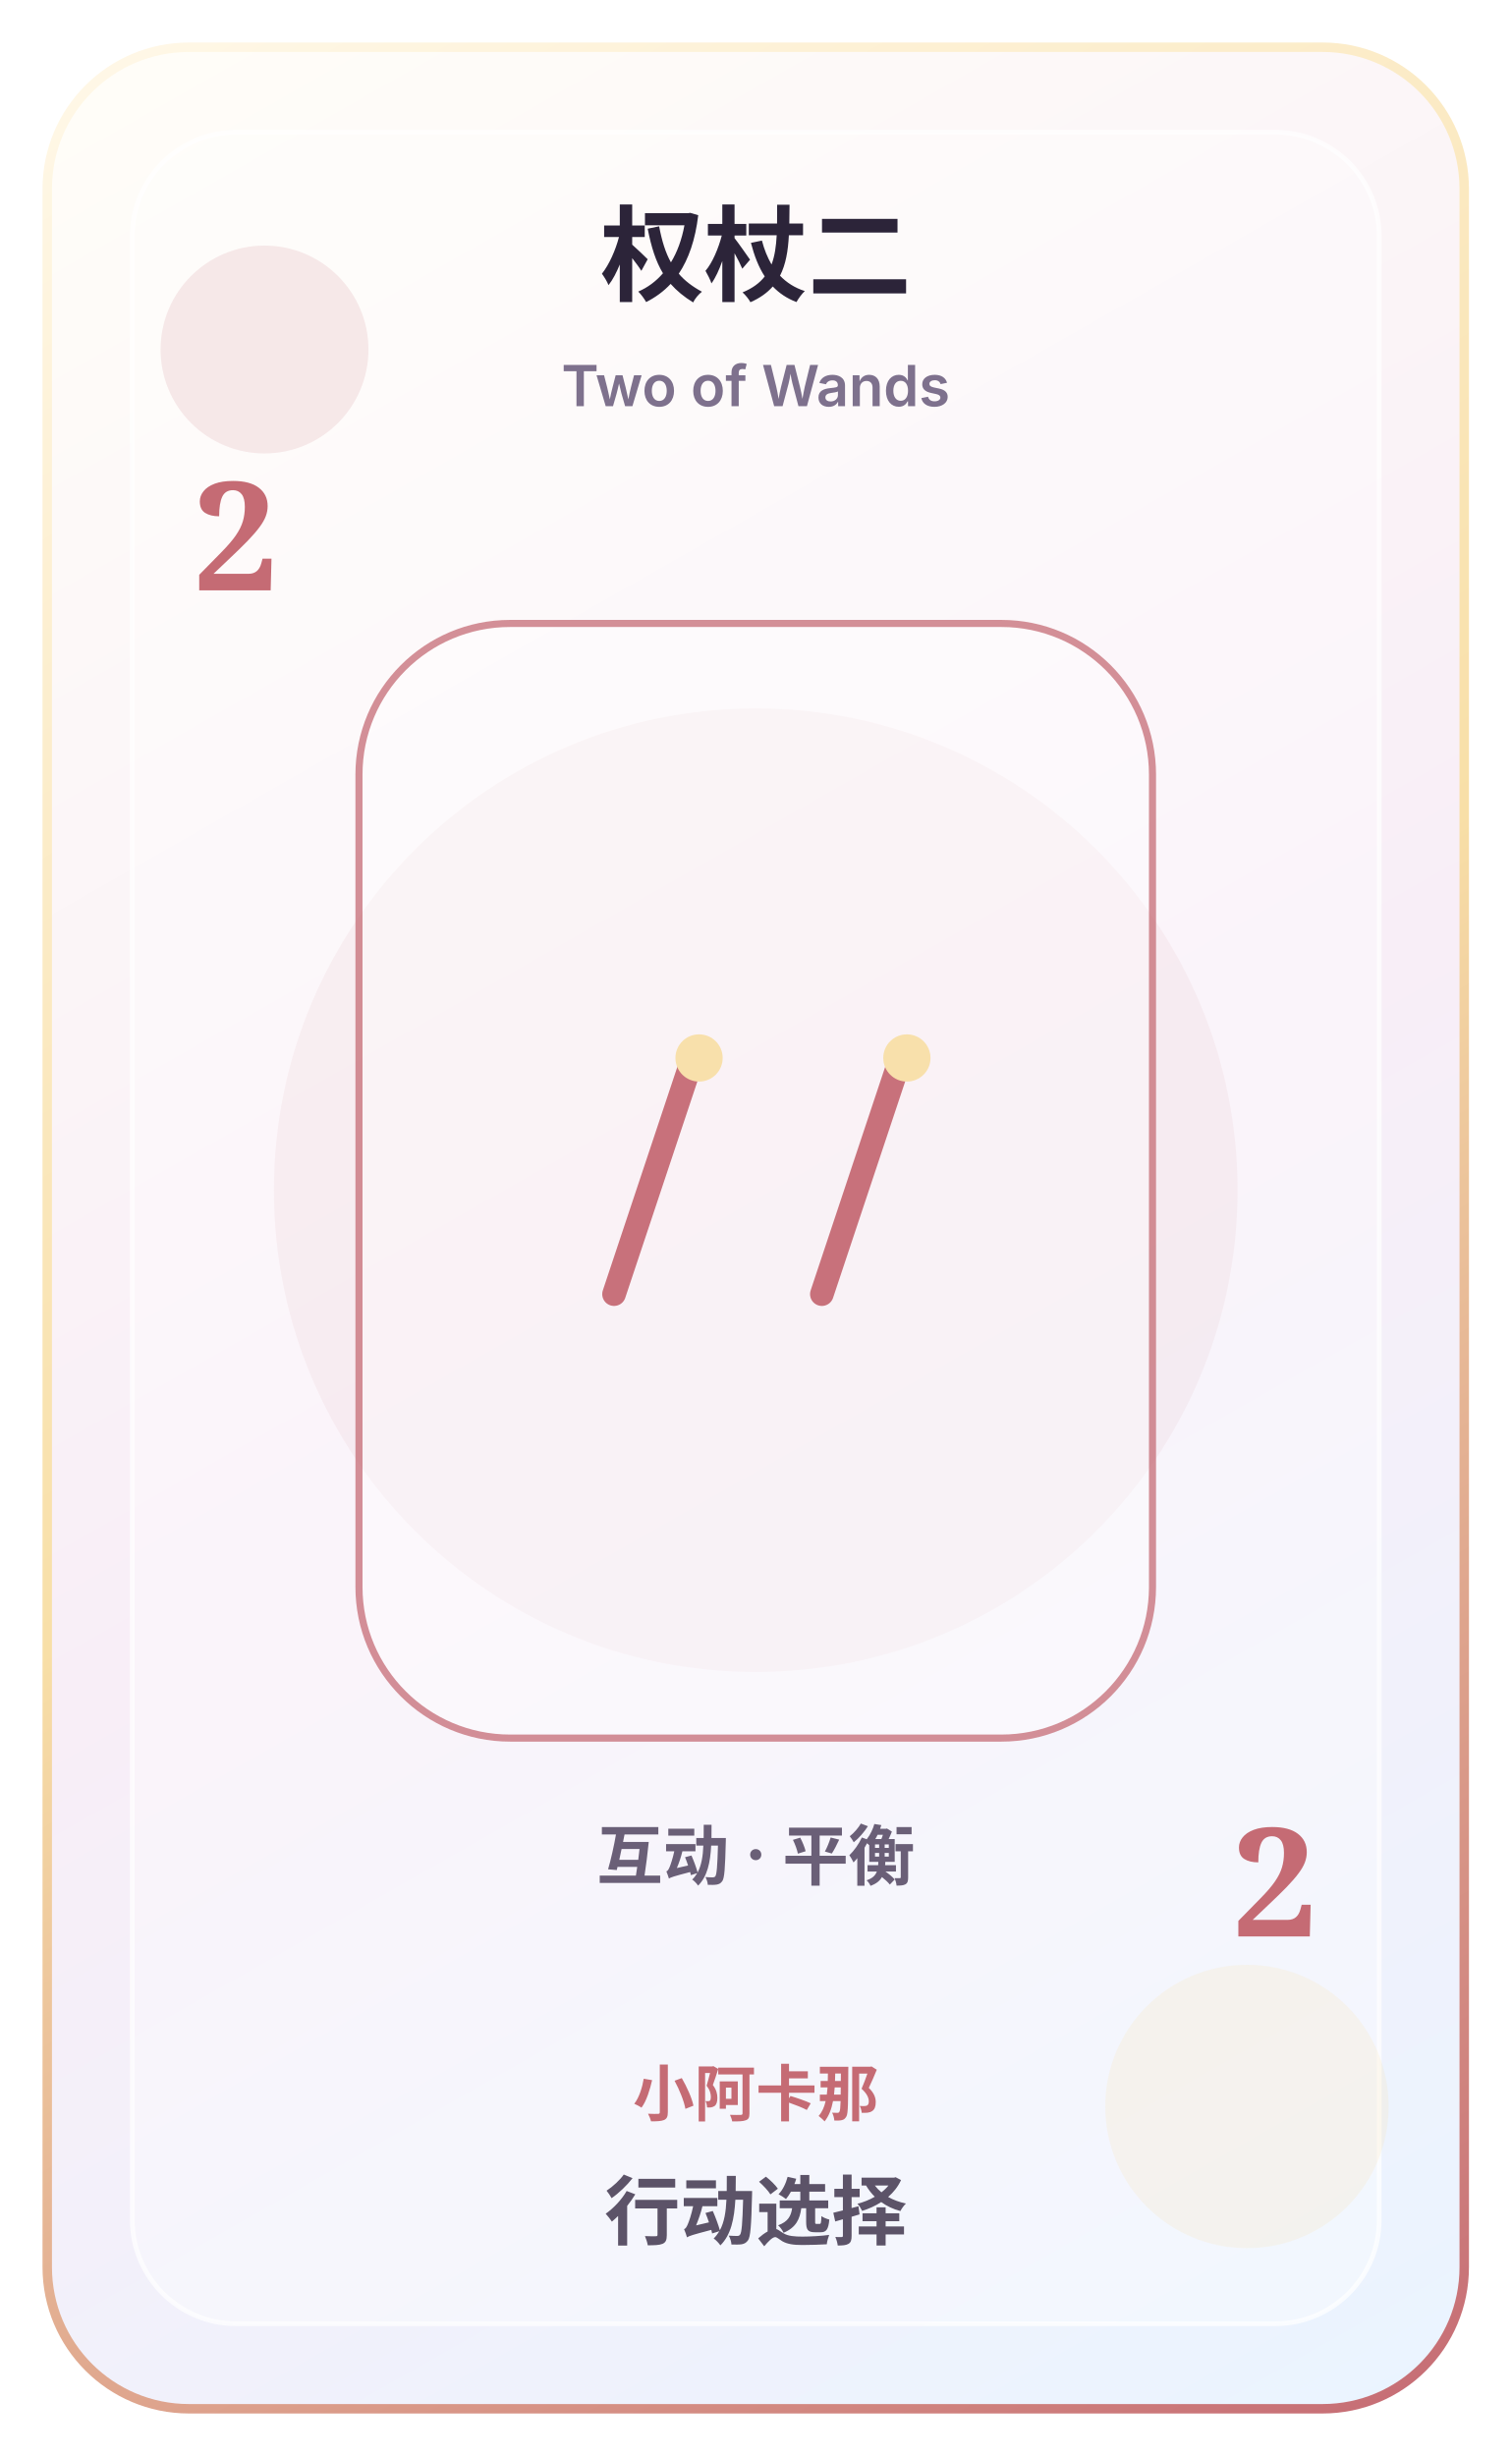
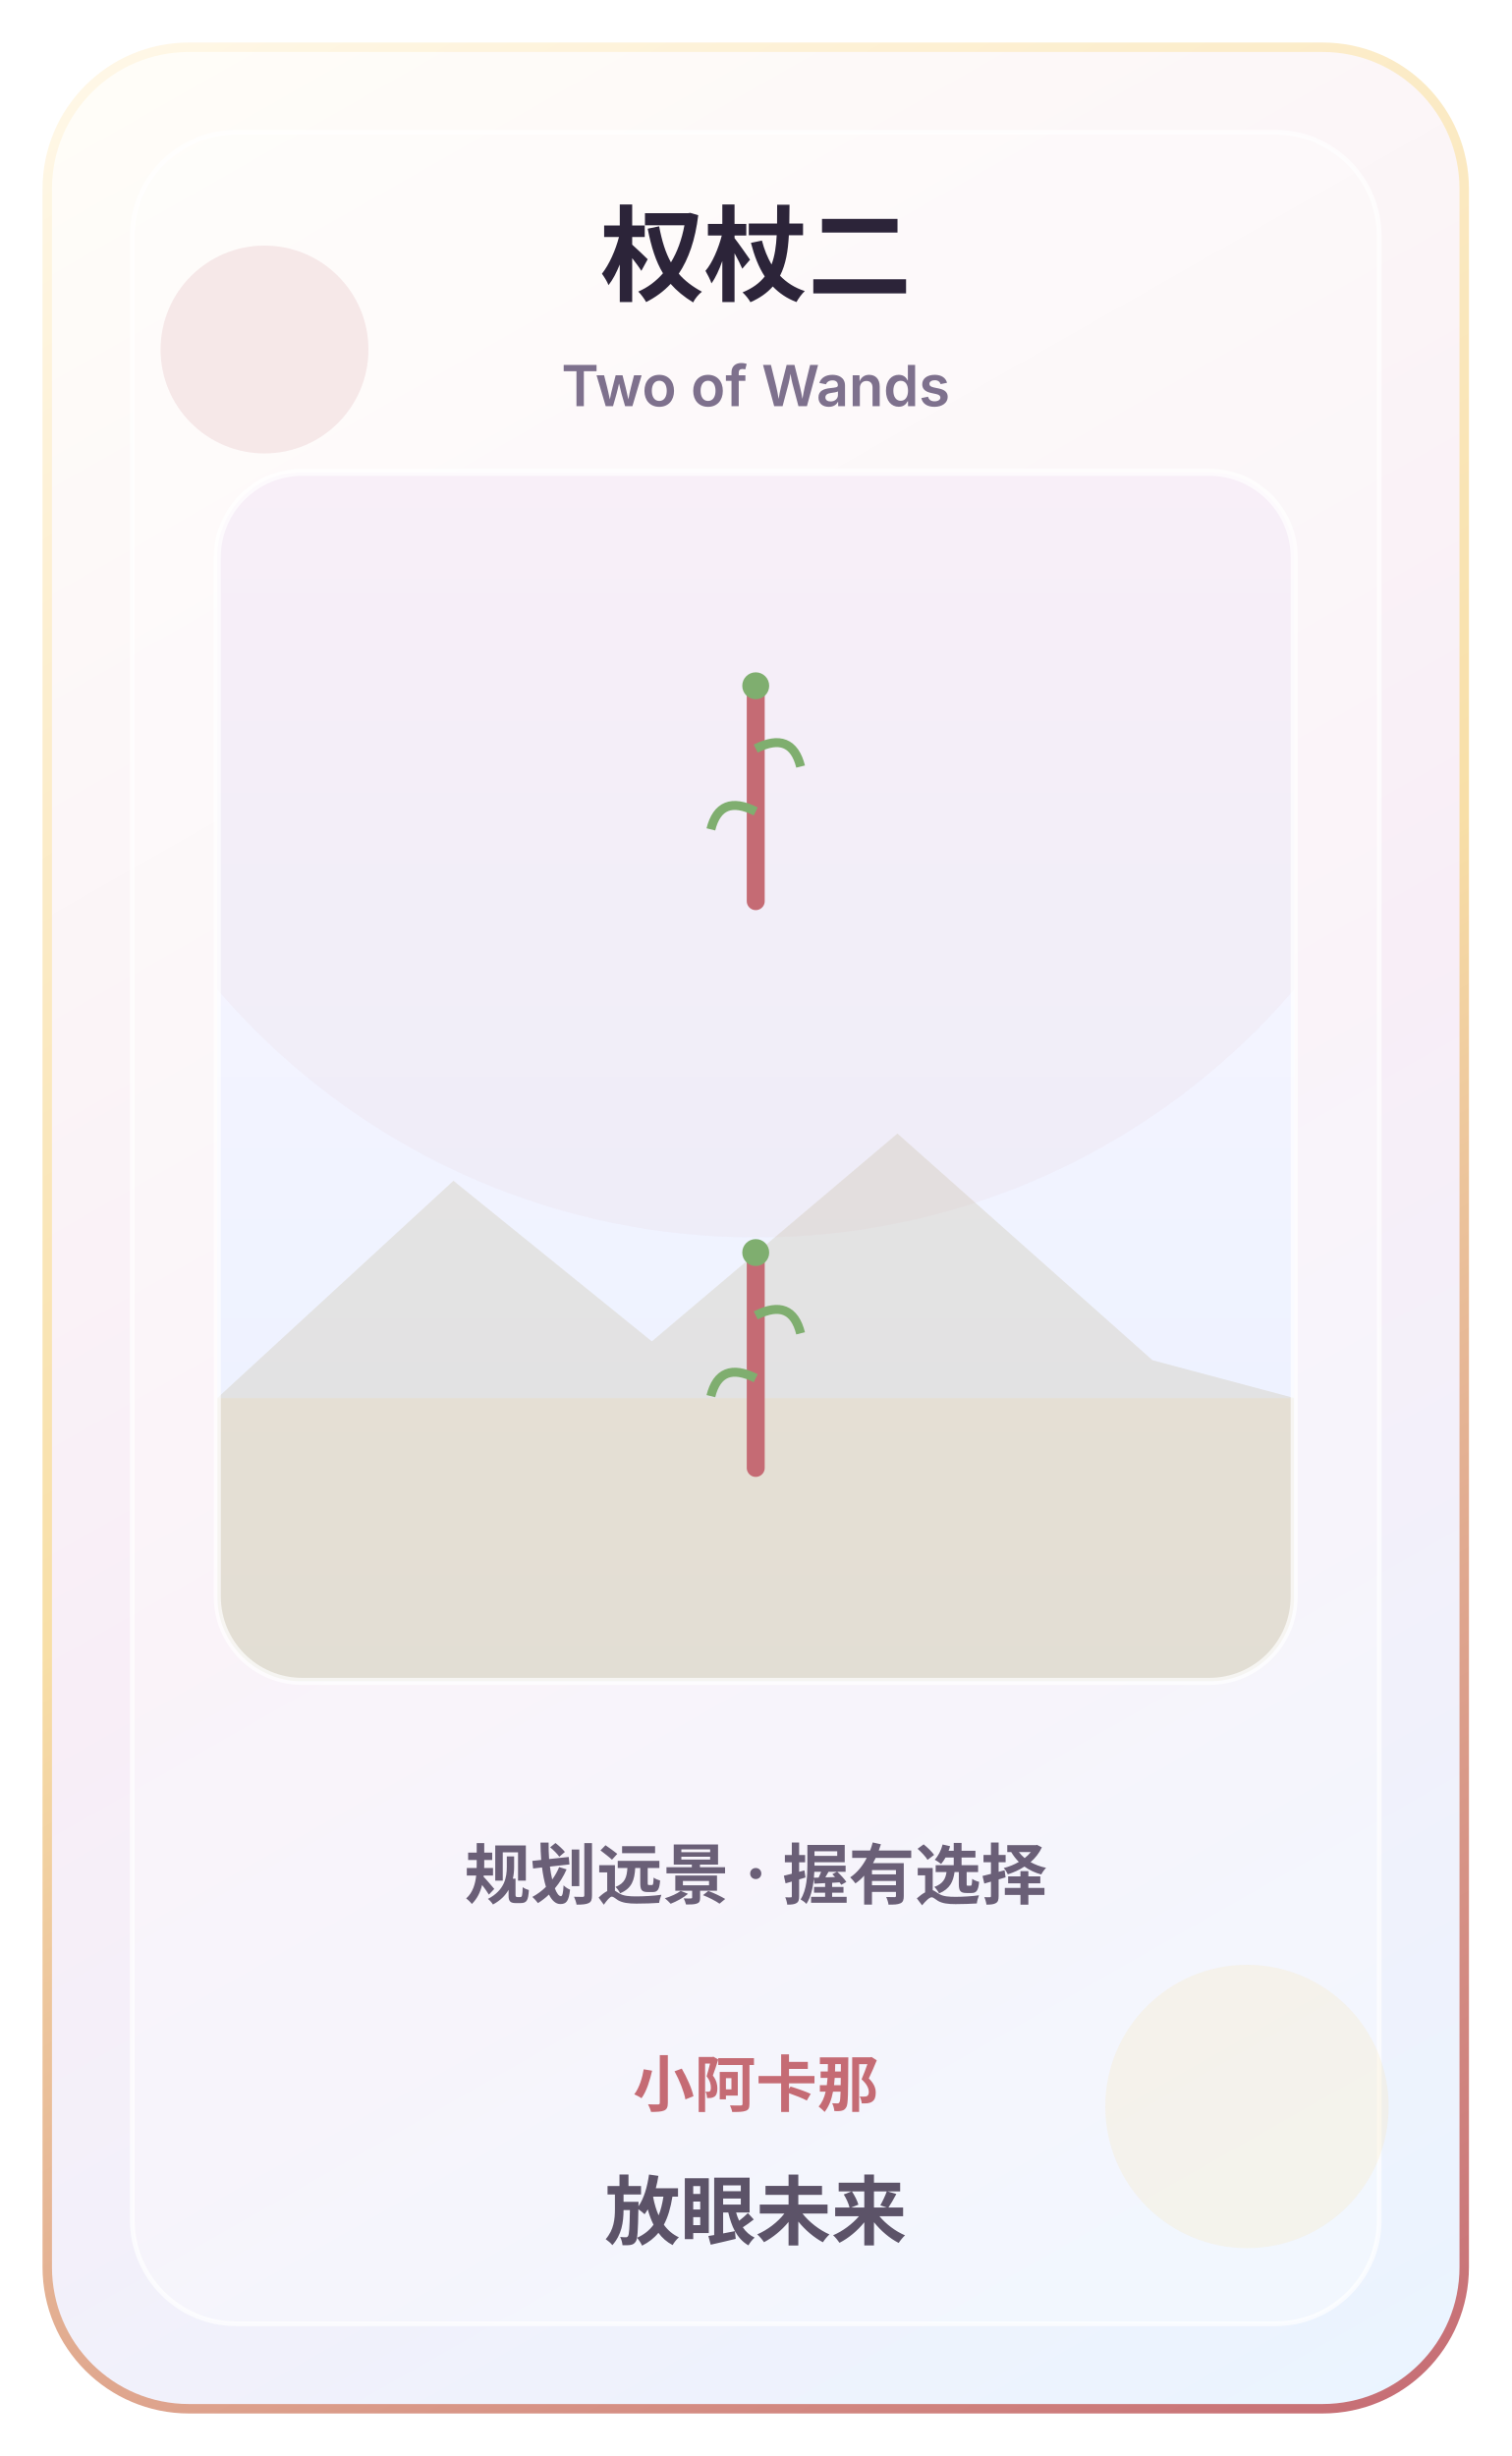
<svg xmlns="http://www.w3.org/2000/svg" width="320" height="520" viewBox="0 0 320 520" fill="none" role="img" aria-label="权杖二">
  <rect x="10" y="10" width="300" height="500" rx="30" fill="url(#paper)" stroke="url(#edge)" stroke-width="2" />
-   <rect x="28" y="28" width="264" height="464" rx="22" fill="rgba(255,255,255,.34)" stroke="rgba(255,255,255,.72)" />
+   <rect x="28" y="28" width="264" height="464" rx="22" fill="rgba(255,255,255,.30)" stroke="rgba(255,255,255,.7)" />
  <circle cx="56" cy="74" r="22" fill="#C56B74" opacity=".14" />
-   <circle cx="264" cy="446" r="30" fill="#F8DFA7" opacity=".18" />
+   <circle cx="264" cy="446" r="30" fill="#F8DFA7" opacity=".2" />
  <text x="160" y="62" text-anchor="middle" font-family="-apple-system,BlinkMacSystemFont,Segoe UI,sans-serif" font-size="22" font-weight="700" fill="#2C2439">权杖二</text>
  <text x="160" y="86" text-anchor="middle" font-family="-apple-system,BlinkMacSystemFont,Segoe UI,sans-serif" font-size="12" font-weight="600" fill="#7E718D">Two of Wands</text>
-   <text x="50" y="125" text-anchor="middle" font-family="Georgia,serif" font-size="32" font-weight="700" fill="#C56B74">2</text>
-   <text x="270" y="410" text-anchor="middle" font-family="Georgia,serif" font-size="32" font-weight="700" fill="#C56B74">2</text>
-   <circle cx="160" cy="252" r="102" fill="#C56B74" opacity=".07" />
-   <rect x="76" y="132" width="168" height="236" rx="32" fill="rgba(255,255,255,.44)" stroke="#C56B74" stroke-width="1.5" opacity=".74" />
-   <g opacity="0.95">
-     <path d="M130 274L146 226" stroke="#C56B74" stroke-width="5" stroke-linecap="round" />
-     <circle cx="148" cy="224" r="5" fill="#F8DFA7" />
+   <clipPath id="win">
+     <rect x="46" y="100" width="228" height="256" rx="18" />
+   </clipPath>
+   <g clip-path="url(#win)">
+     <rect x="46" y="100" width="228" height="256" fill="url(#sky)" />
+     <circle cx="160" cy="112" r="150" fill="#C56B74" opacity=".05" />
+     <path d="M46 296 L96 250 L138 284 L190 240 L244 288 L274 296 Z" fill="#c7bda0" opacity="0.3" />
+     <rect x="46" y="296" width="228" height="60" fill="#d9c7a0" opacity="0.45" />
+     <g>
+       <line x1="160" y1="145.2" x2="160" y2="190.8" stroke="#C56B74" stroke-width="3.8" stroke-linecap="round" />
+       <circle cx="160" cy="145.2" r="2.85" fill="#7fae6f" />
+       <path d="M160 158.5 q7.6 -3.8 9.5 3.8" fill="none" stroke="#7fae6f" stroke-width="1.9" />
+       <path d="M160 171.8 q-7.6 -3.8 -9.5 3.8" fill="none" stroke="#7fae6f" stroke-width="1.9" />
+     </g>
+     <g>
+       <line x1="160" y1="265.2" x2="160" y2="310.8" stroke="#C56B74" stroke-width="3.8" stroke-linecap="round" />
+       <circle cx="160" cy="265.2" r="2.85" fill="#7fae6f" />
+       <path d="M160 278.5 q7.6 -3.8 9.5 3.8" fill="none" stroke="#7fae6f" stroke-width="1.9" />
+       <path d="M160 291.8 q-7.6 -3.8 -9.5 3.8" fill="none" stroke="#7fae6f" stroke-width="1.9" />
+     </g>
  </g>
-   <g opacity="0.95">
-     <path d="M174 274L190 226" stroke="#C56B74" stroke-width="5" stroke-linecap="round" />
-     <circle cx="192" cy="224" r="5" fill="#F8DFA7" />
-   </g>
-   <text x="160" y="398" text-anchor="middle" font-family="-apple-system,BlinkMacSystemFont,Segoe UI,sans-serif" font-size="14" font-weight="700" fill="#6A5F77">互动 · 平衡</text>
-   <text x="160" y="448" text-anchor="middle" font-family="-apple-system,BlinkMacSystemFont,Segoe UI,sans-serif" font-size="13" font-weight="700" fill="#C56B74">小阿卡那</text>
-   <text x="160" y="474" text-anchor="middle" font-family="-apple-system,BlinkMacSystemFont,Segoe UI,sans-serif" font-size="16" font-weight="700" fill="#5C5368">行动选择</text>
+   <rect x="46" y="100" width="228" height="256" rx="18" fill="none" stroke="rgba(255,255,255,.7)" stroke-width="1.5" />
+   <text x="160" y="402" text-anchor="middle" font-family="-apple-system,BlinkMacSystemFont,Segoe UI,sans-serif" font-size="14" font-weight="700" fill="#6A5F77">规划远景 · 握有选择</text>
+   <text x="160" y="446" text-anchor="middle" font-family="-apple-system,BlinkMacSystemFont,Segoe UI,sans-serif" font-size="13" font-weight="700" fill="#C56B74">小阿卡那</text>
+   <text x="160" y="474" text-anchor="middle" font-family="-apple-system,BlinkMacSystemFont,Segoe UI,sans-serif" font-size="16" font-weight="700" fill="#5C5368">放眼未来</text>
  <defs>
    <linearGradient id="paper" x1="22" y1="18" x2="302" y2="510" gradientUnits="userSpaceOnUse">
      <stop stop-color="#FFFDF8" />
      <stop offset=".52" stop-color="#F8EEF7" />
      <stop offset="1" stop-color="#EAF4FF" />
    </linearGradient>
    <linearGradient id="edge" x1="14" y1="10" x2="310" y2="510" gradientUnits="userSpaceOnUse">
      <stop stop-color="#FFF8E8" />
      <stop offset=".5" stop-color="#F8DFA7" />
      <stop offset="1" stop-color="#C56B74" />
    </linearGradient>
+     <linearGradient id="sky" x1="0" y1="100" x2="0" y2="356" gradientUnits="userSpaceOnUse">
+       <stop stop-color="#FBF6FF" />
+       <stop offset="1" stop-color="#EAF1FF" />
+     </linearGradient>
  </defs>
</svg>
